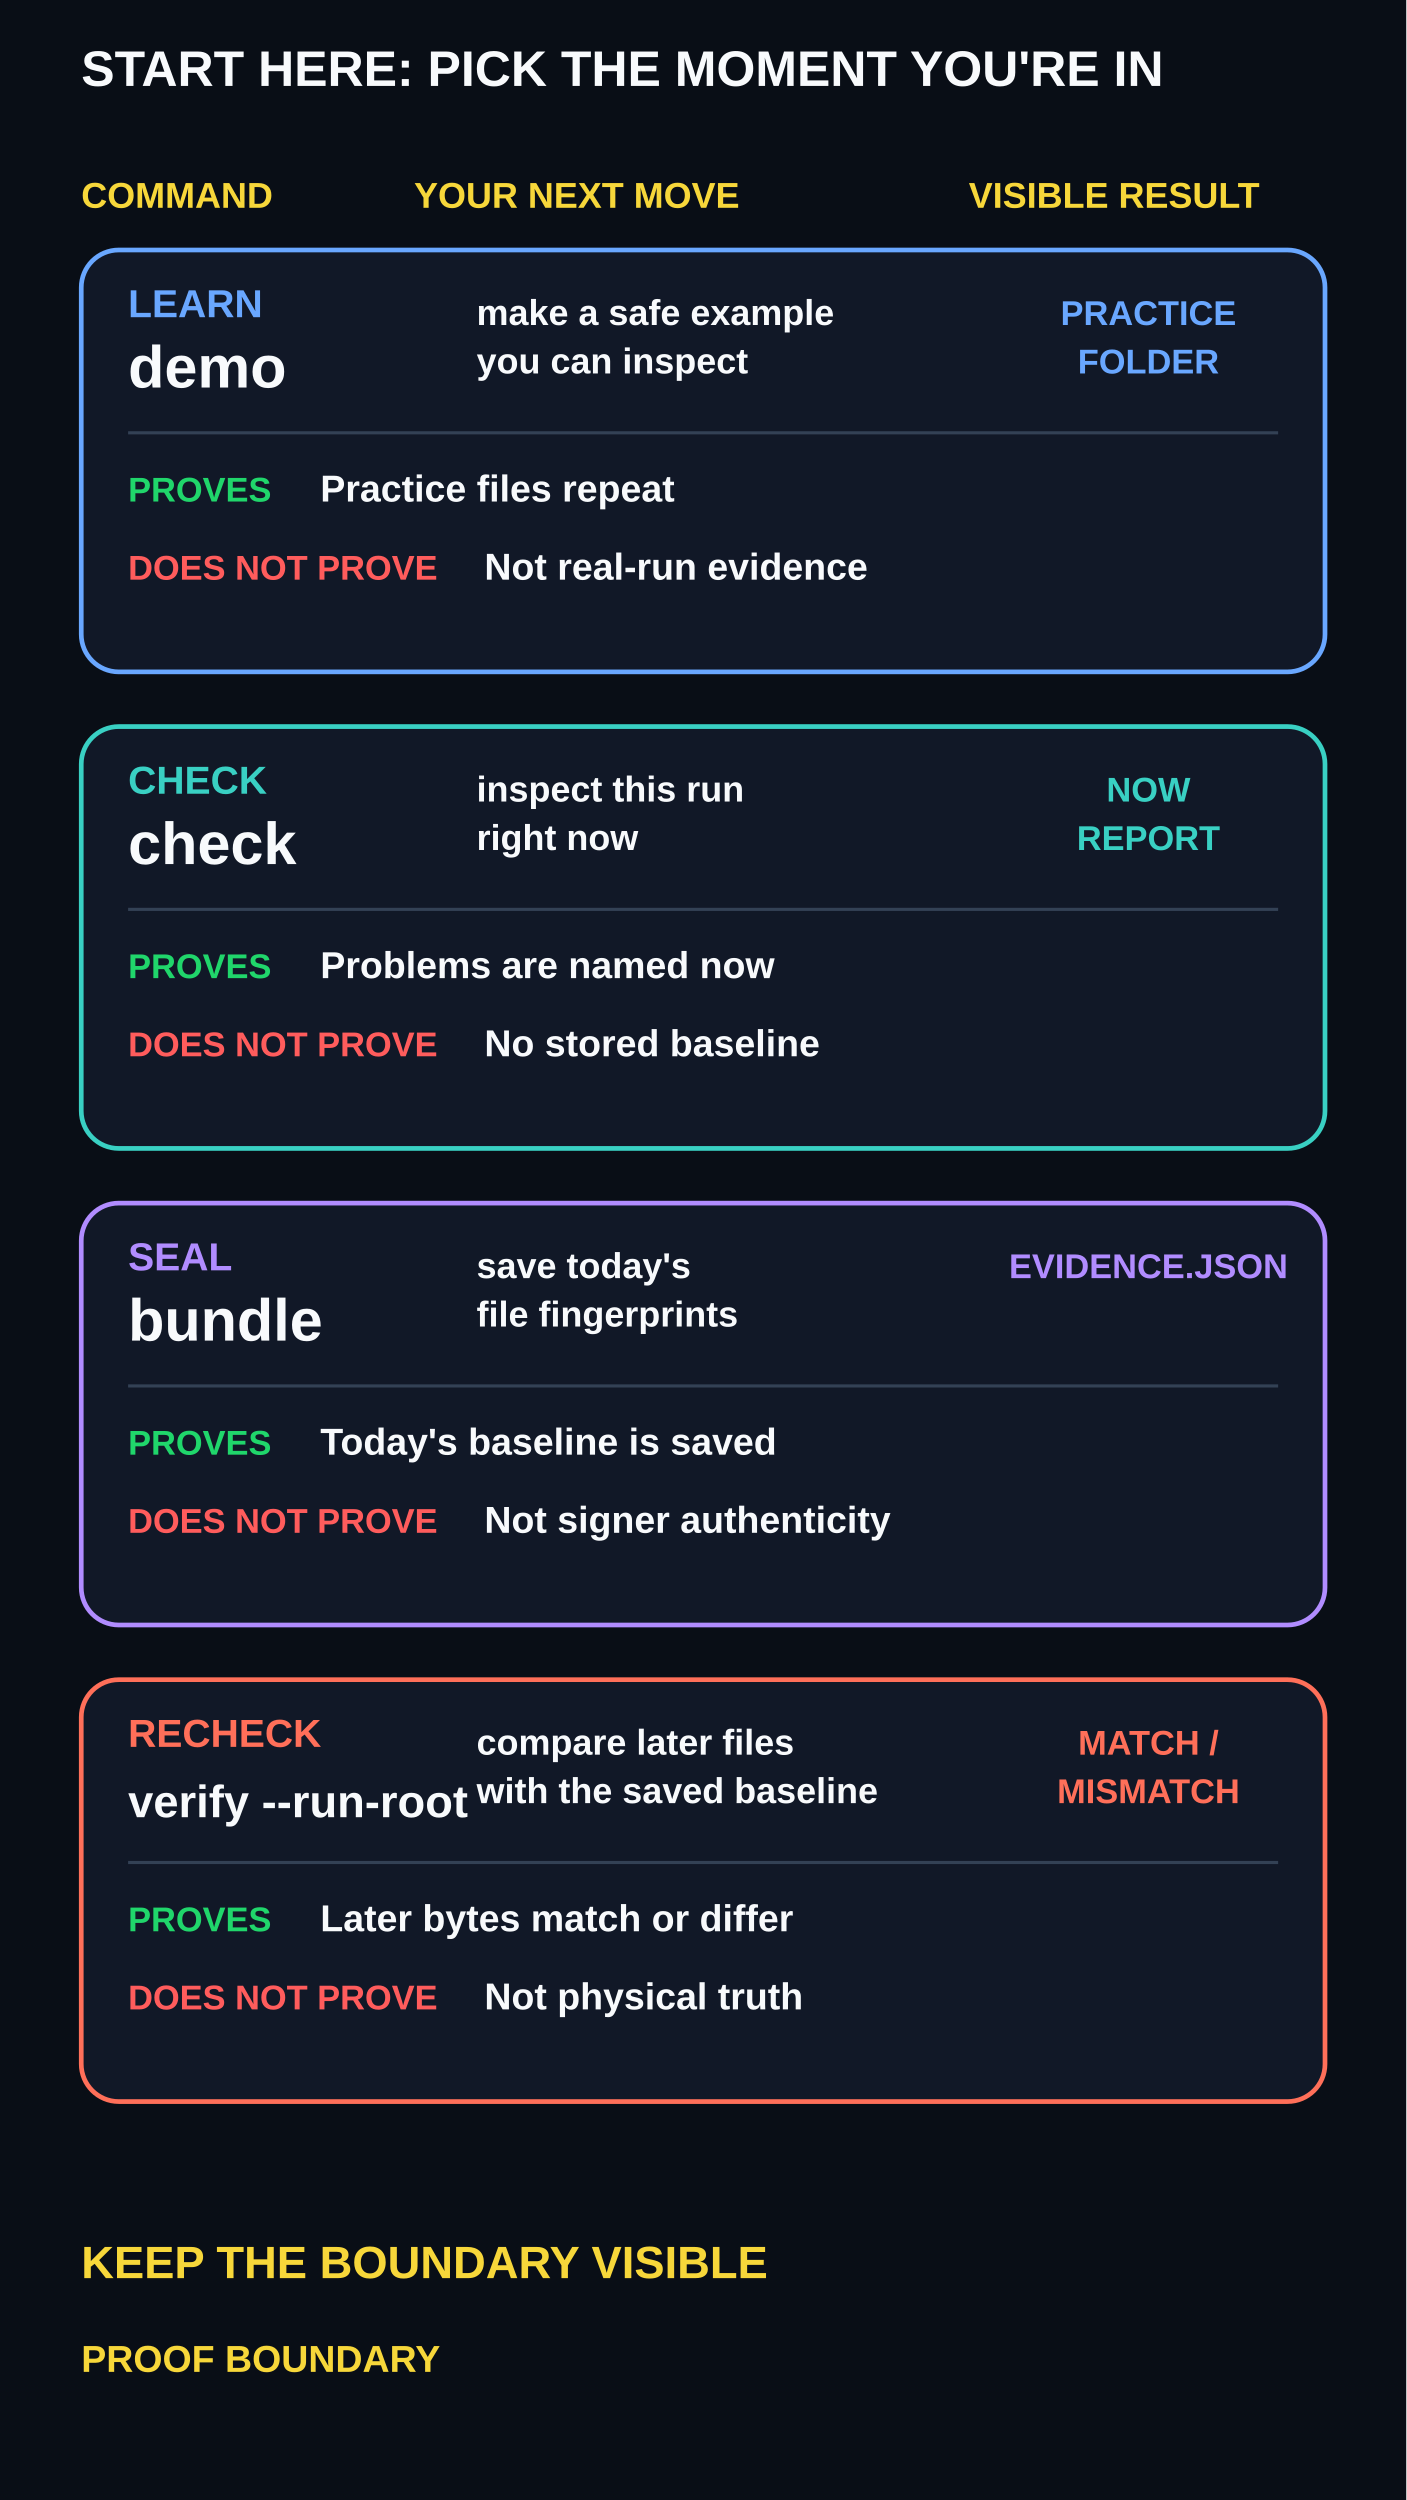
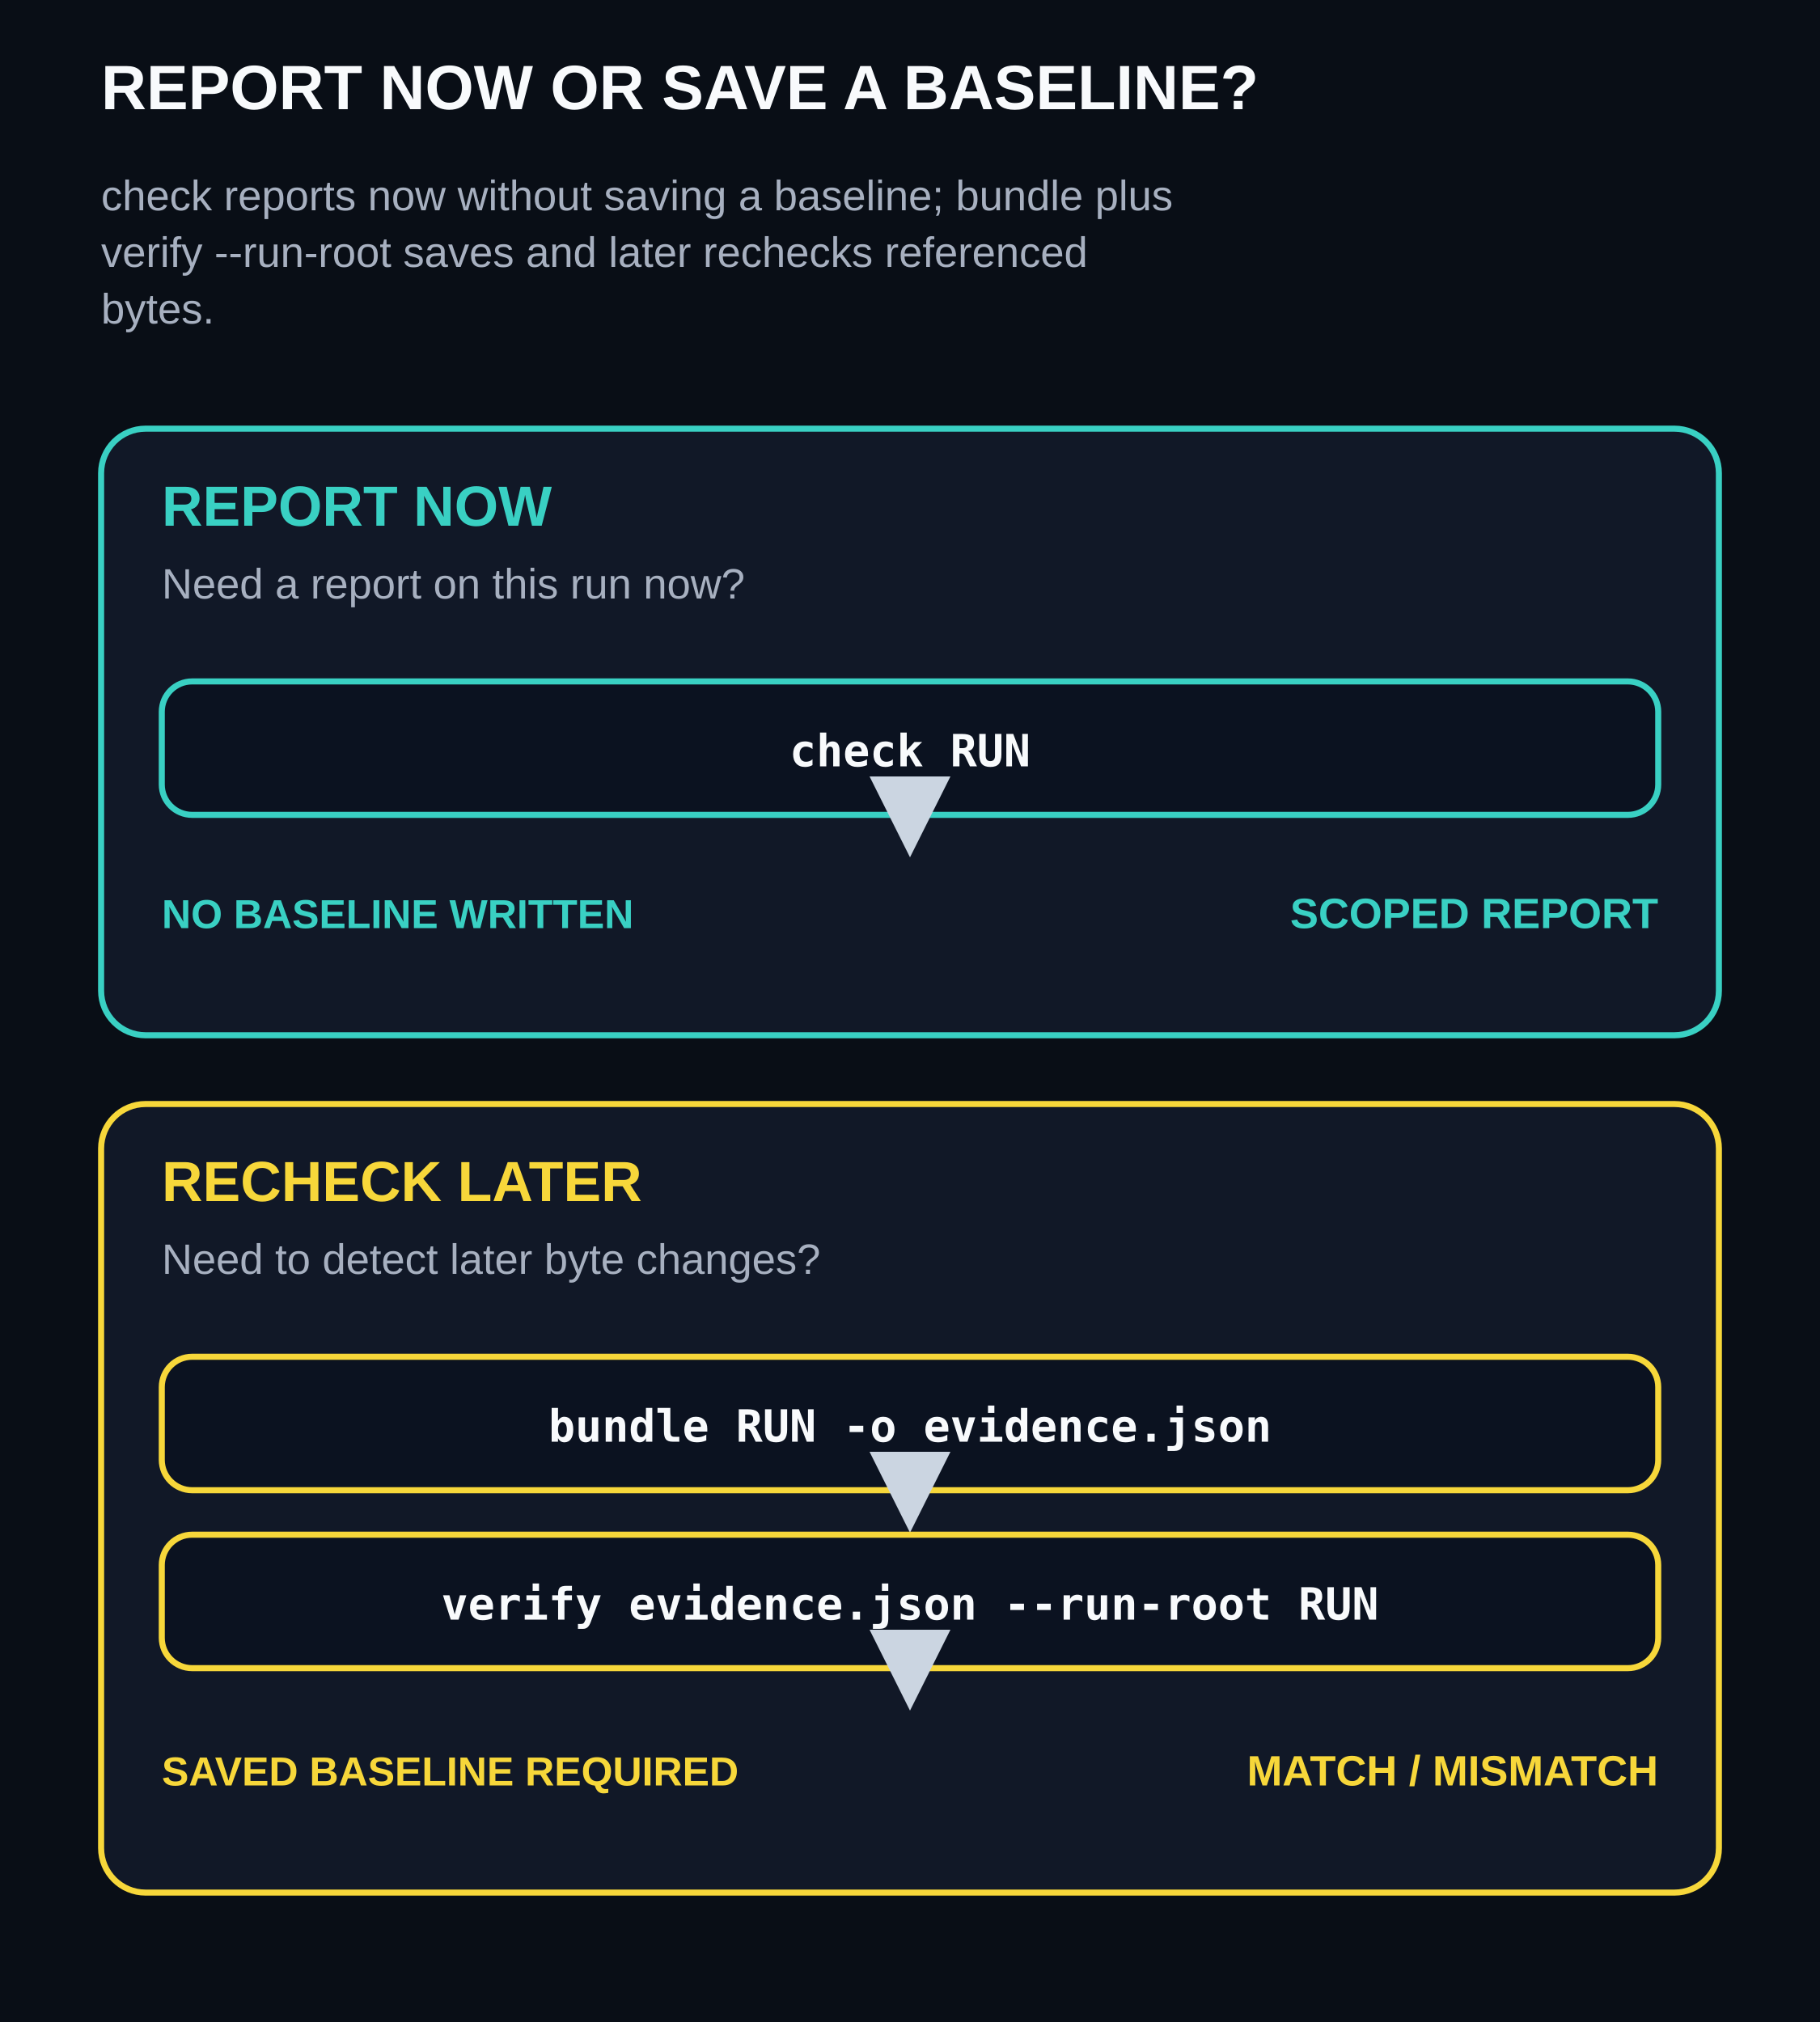
- <svg xmlns="http://www.w3.org/2000/svg" width="900" height="1600" viewBox="0 0 900 1600" role="img" aria-labelledby="figure-title figure-desc">
-   <rect width="900" height="1600" fill="#090E16" />
-   <text x="52" y="55" fill="#F8FAFC" font-family="Arial" font-size="32" font-weight="800" text-anchor="start">START HERE: PICK THE MOMENT YOU'RE IN</text>
-   <text x="52" y="133" fill="#F7D73A" font-family="Arial" font-size="23" font-weight="800" text-anchor="start">COMMAND</text>
-   <text x="265" y="133" fill="#F7D73A" font-family="Arial" font-size="23" font-weight="800" text-anchor="start">YOUR NEXT MOVE</text>
-   <text x="620" y="133" fill="#F7D73A" font-family="Arial" font-size="23" font-weight="800" text-anchor="start">VISIBLE RESULT</text>
-   <text x="52" y="1518" fill="#F7D73A" font-family="Arial" font-size="24" font-weight="800" text-anchor="start">PROOF BOUNDARY</text>
-   <rect x="52" y="160" width="796" height="270" rx="24" fill="#111827" stroke="#69A7FF" stroke-width="3" />
-   <text x="82" y="203" fill="#69A7FF" font-family="Arial" font-size="25" font-weight="800" text-anchor="start">LEARN</text>
-   <text x="82" y="248" fill="#F8FAFC" font-family="Arial" font-size="38" font-weight="800" text-anchor="start">demo</text>
-   <text x="305" y="208" fill="#F8FAFC" font-family="Arial" font-size="23" font-weight="600" text-anchor="start">make a safe example</text>
-   <text x="305" y="239" fill="#F8FAFC" font-family="Arial" font-size="23" font-weight="600" text-anchor="start">you can inspect</text>
-   <text x="735" y="208" fill="#69A7FF" font-family="Arial" font-size="22" font-weight="800" text-anchor="middle">PRACTICE</text>
-   <text x="735" y="239" fill="#69A7FF" font-family="Arial" font-size="22" font-weight="800" text-anchor="middle">FOLDER</text>
-   <path d="M82 277 L818 277" stroke="#334155" stroke-width="2" fill="none" />
-   <text x="82" y="321" fill="#20D66B" font-family="Arial" font-size="22" font-weight="800" text-anchor="start">PROVES</text>
-   <text x="205" y="321" fill="#F8FAFC" font-family="Arial" font-size="24" font-weight="600" text-anchor="start">Practice files repeat</text>
-   <text x="82" y="371" fill="#FF5C5C" font-family="Arial" font-size="22" font-weight="800" text-anchor="start">DOES NOT PROVE</text>
-   <text x="310" y="371" fill="#F8FAFC" font-family="Arial" font-size="24" font-weight="600" text-anchor="start">Not real-run evidence</text>
-   <rect x="52" y="465" width="796" height="270" rx="24" fill="#111827" stroke="#39D0C3" stroke-width="3" />
-   <text x="82" y="508" fill="#39D0C3" font-family="Arial" font-size="25" font-weight="800" text-anchor="start">CHECK</text>
-   <text x="82" y="553" fill="#F8FAFC" font-family="Arial" font-size="38" font-weight="800" text-anchor="start">check</text>
-   <text x="305" y="513" fill="#F8FAFC" font-family="Arial" font-size="23" font-weight="600" text-anchor="start">inspect this run</text>
-   <text x="305" y="544" fill="#F8FAFC" font-family="Arial" font-size="23" font-weight="600" text-anchor="start">right now</text>
-   <text x="735" y="513" fill="#39D0C3" font-family="Arial" font-size="22" font-weight="800" text-anchor="middle">NOW</text>
-   <text x="735" y="544" fill="#39D0C3" font-family="Arial" font-size="22" font-weight="800" text-anchor="middle">REPORT</text>
-   <path d="M82 582 L818 582" stroke="#334155" stroke-width="2" fill="none" />
-   <text x="82" y="626" fill="#20D66B" font-family="Arial" font-size="22" font-weight="800" text-anchor="start">PROVES</text>
-   <text x="205" y="626" fill="#F8FAFC" font-family="Arial" font-size="24" font-weight="600" text-anchor="start">Problems are named now</text>
-   <text x="82" y="676" fill="#FF5C5C" font-family="Arial" font-size="22" font-weight="800" text-anchor="start">DOES NOT PROVE</text>
-   <text x="310" y="676" fill="#F8FAFC" font-family="Arial" font-size="24" font-weight="600" text-anchor="start">No stored baseline</text>
-   <rect x="52" y="770" width="796" height="270" rx="24" fill="#111827" stroke="#B18CFF" stroke-width="3" />
-   <text x="82" y="813" fill="#B18CFF" font-family="Arial" font-size="25" font-weight="800" text-anchor="start">SEAL</text>
-   <text x="82" y="858" fill="#F8FAFC" font-family="Arial" font-size="38" font-weight="800" text-anchor="start">bundle</text>
-   <text x="305" y="818" fill="#F8FAFC" font-family="Arial" font-size="23" font-weight="600" text-anchor="start">save today's</text>
-   <text x="305" y="849" fill="#F8FAFC" font-family="Arial" font-size="23" font-weight="600" text-anchor="start">file fingerprints</text>
-   <text x="735" y="818" fill="#B18CFF" font-family="Arial" font-size="22" font-weight="800" text-anchor="middle">EVIDENCE.JSON</text>
-   <path d="M82 887 L818 887" stroke="#334155" stroke-width="2" fill="none" />
-   <text x="82" y="931" fill="#20D66B" font-family="Arial" font-size="22" font-weight="800" text-anchor="start">PROVES</text>
-   <text x="205" y="931" fill="#F8FAFC" font-family="Arial" font-size="24" font-weight="600" text-anchor="start">Today's baseline is saved</text>
-   <text x="82" y="981" fill="#FF5C5C" font-family="Arial" font-size="22" font-weight="800" text-anchor="start">DOES NOT PROVE</text>
-   <text x="310" y="981" fill="#F8FAFC" font-family="Arial" font-size="24" font-weight="600" text-anchor="start">Not signer authenticity</text>
-   <rect x="52" y="1075" width="796" height="270" rx="24" fill="#111827" stroke="#FF6F59" stroke-width="3" />
-   <text x="82" y="1118" fill="#FF6F59" font-family="Arial" font-size="25" font-weight="800" text-anchor="start">RECHECK</text>
-   <text x="82" y="1163" fill="#F8FAFC" font-family="Arial" font-size="29" font-weight="800" text-anchor="start">verify --run-root</text>
-   <text x="305" y="1123" fill="#F8FAFC" font-family="Arial" font-size="23" font-weight="600" text-anchor="start">compare later files</text>
-   <text x="305" y="1154" fill="#F8FAFC" font-family="Arial" font-size="23" font-weight="600" text-anchor="start">with the saved baseline</text>
-   <text x="735" y="1123" fill="#FF6F59" font-family="Arial" font-size="22" font-weight="800" text-anchor="middle">MATCH /</text>
-   <text x="735" y="1154" fill="#FF6F59" font-family="Arial" font-size="22" font-weight="800" text-anchor="middle">MISMATCH</text>
-   <path d="M82 1192 L818 1192" stroke="#334155" stroke-width="2" fill="none" />
-   <text x="82" y="1236" fill="#20D66B" font-family="Arial" font-size="22" font-weight="800" text-anchor="start">PROVES</text>
-   <text x="205" y="1236" fill="#F8FAFC" font-family="Arial" font-size="24" font-weight="600" text-anchor="start">Later bytes match or differ</text>
-   <text x="82" y="1286" fill="#FF5C5C" font-family="Arial" font-size="22" font-weight="800" text-anchor="start">DOES NOT PROVE</text>
-   <text x="310" y="1286" fill="#F8FAFC" font-family="Arial" font-size="24" font-weight="600" text-anchor="start">Not physical truth</text>
-   <text x="52" y="1458" fill="#F7D73A" font-family="Arial" font-size="29" font-weight="800" text-anchor="start">KEEP THE BOUNDARY VISIBLE</text>
+ <svg xmlns="http://www.w3.org/2000/svg" width="900" height="1000" viewBox="0 0 900 1000" role="img" aria-labelledby="figure-title figure-desc">
+   <defs>
+     <marker id="arrow" markerWidth="11" markerHeight="11" refX="9" refY="5" orient="auto">
+       <path d="M0 0 L0 10 L10 5 Z" fill="#CBD5E1" />
+     </marker>
+   </defs>
+   <rect width="900" height="1000" fill="#090E16" />
+   <text x="50" y="54" text-anchor="start" fill="#F8FAFC" font-family="Arial" font-size="31" font-weight="800">REPORT NOW OR SAVE A BASELINE?</text>
+   <text x="50" y="104" text-anchor="start" fill="#A7B0C0" font-family="Arial" font-size="21" font-weight="500">check reports now without saving a baseline; bundle plus</text>
+   <text x="50" y="132" text-anchor="start" fill="#A7B0C0" font-family="Arial" font-size="21" font-weight="500">verify --run-root saves and later rechecks referenced</text>
+   <text x="50" y="160" text-anchor="start" fill="#A7B0C0" font-family="Arial" font-size="21" font-weight="500">bytes.</text>
+   <rect x="50" y="212" width="800" height="300" rx="22" fill="#111827" stroke="#39D0C3" stroke-width="3" />
+   <text x="80" y="260" text-anchor="start" fill="#39D0C3" font-family="Arial" font-size="28" font-weight="800">REPORT NOW</text>
+   <text x="80" y="296" text-anchor="start" fill="#A7B0C0" font-family="Arial" font-size="21" font-weight="500">Need a report on this run now?</text>
+   <rect x="80" y="337" width="740" height="66" rx="15" fill="#0B1220" stroke="#39D0C3" stroke-width="3" />
+   <text x="450" y="379" text-anchor="middle" fill="#F8FAFC" font-family="monospace" font-size="22" font-weight="700">check RUN</text>
+   <path d="M450 407 V420" stroke="#CBD5E1" stroke-width="4" marker-end="url(#arrow)" />
+   <text x="80" y="459" text-anchor="start" fill="#39D0C3" font-family="Arial" font-size="20" font-weight="800">NO BASELINE WRITTEN</text>
+   <text x="820" y="459" text-anchor="end" fill="#39D0C3" font-family="Arial" font-size="21" font-weight="800">SCOPED REPORT</text>
+   <rect x="50" y="546" width="800" height="390" rx="22" fill="#111827" stroke="#F7D73A" stroke-width="3" />
+   <text x="80" y="594" text-anchor="start" fill="#F7D73A" font-family="Arial" font-size="28" font-weight="800">RECHECK LATER</text>
+   <text x="80" y="630" text-anchor="start" fill="#A7B0C0" font-family="Arial" font-size="21" font-weight="500">Need to detect later byte changes?</text>
+   <rect x="80" y="671" width="740" height="66" rx="15" fill="#0B1220" stroke="#F7D73A" stroke-width="3" />
+   <text x="450" y="713" text-anchor="middle" fill="#F8FAFC" font-family="monospace" font-size="22" font-weight="700">bundle RUN -o evidence.json</text>
+   <path d="M450 741 V754" stroke="#CBD5E1" stroke-width="4" marker-end="url(#arrow)" />
+   <rect x="80" y="759" width="740" height="66" rx="15" fill="#0B1220" stroke="#F7D73A" stroke-width="3" />
+   <text x="450" y="801" text-anchor="middle" fill="#F8FAFC" font-family="monospace" font-size="22" font-weight="700">verify evidence.json --run-root RUN</text>
+   <path d="M450 829 V842" stroke="#CBD5E1" stroke-width="4" marker-end="url(#arrow)" />
+   <text x="80" y="883" text-anchor="start" fill="#F7D73A" font-family="Arial" font-size="20" font-weight="800">SAVED BASELINE REQUIRED</text>
+   <text x="820" y="883" text-anchor="end" fill="#F7D73A" font-family="Arial" font-size="21" font-weight="800">MATCH / MISMATCH</text>
</svg>
